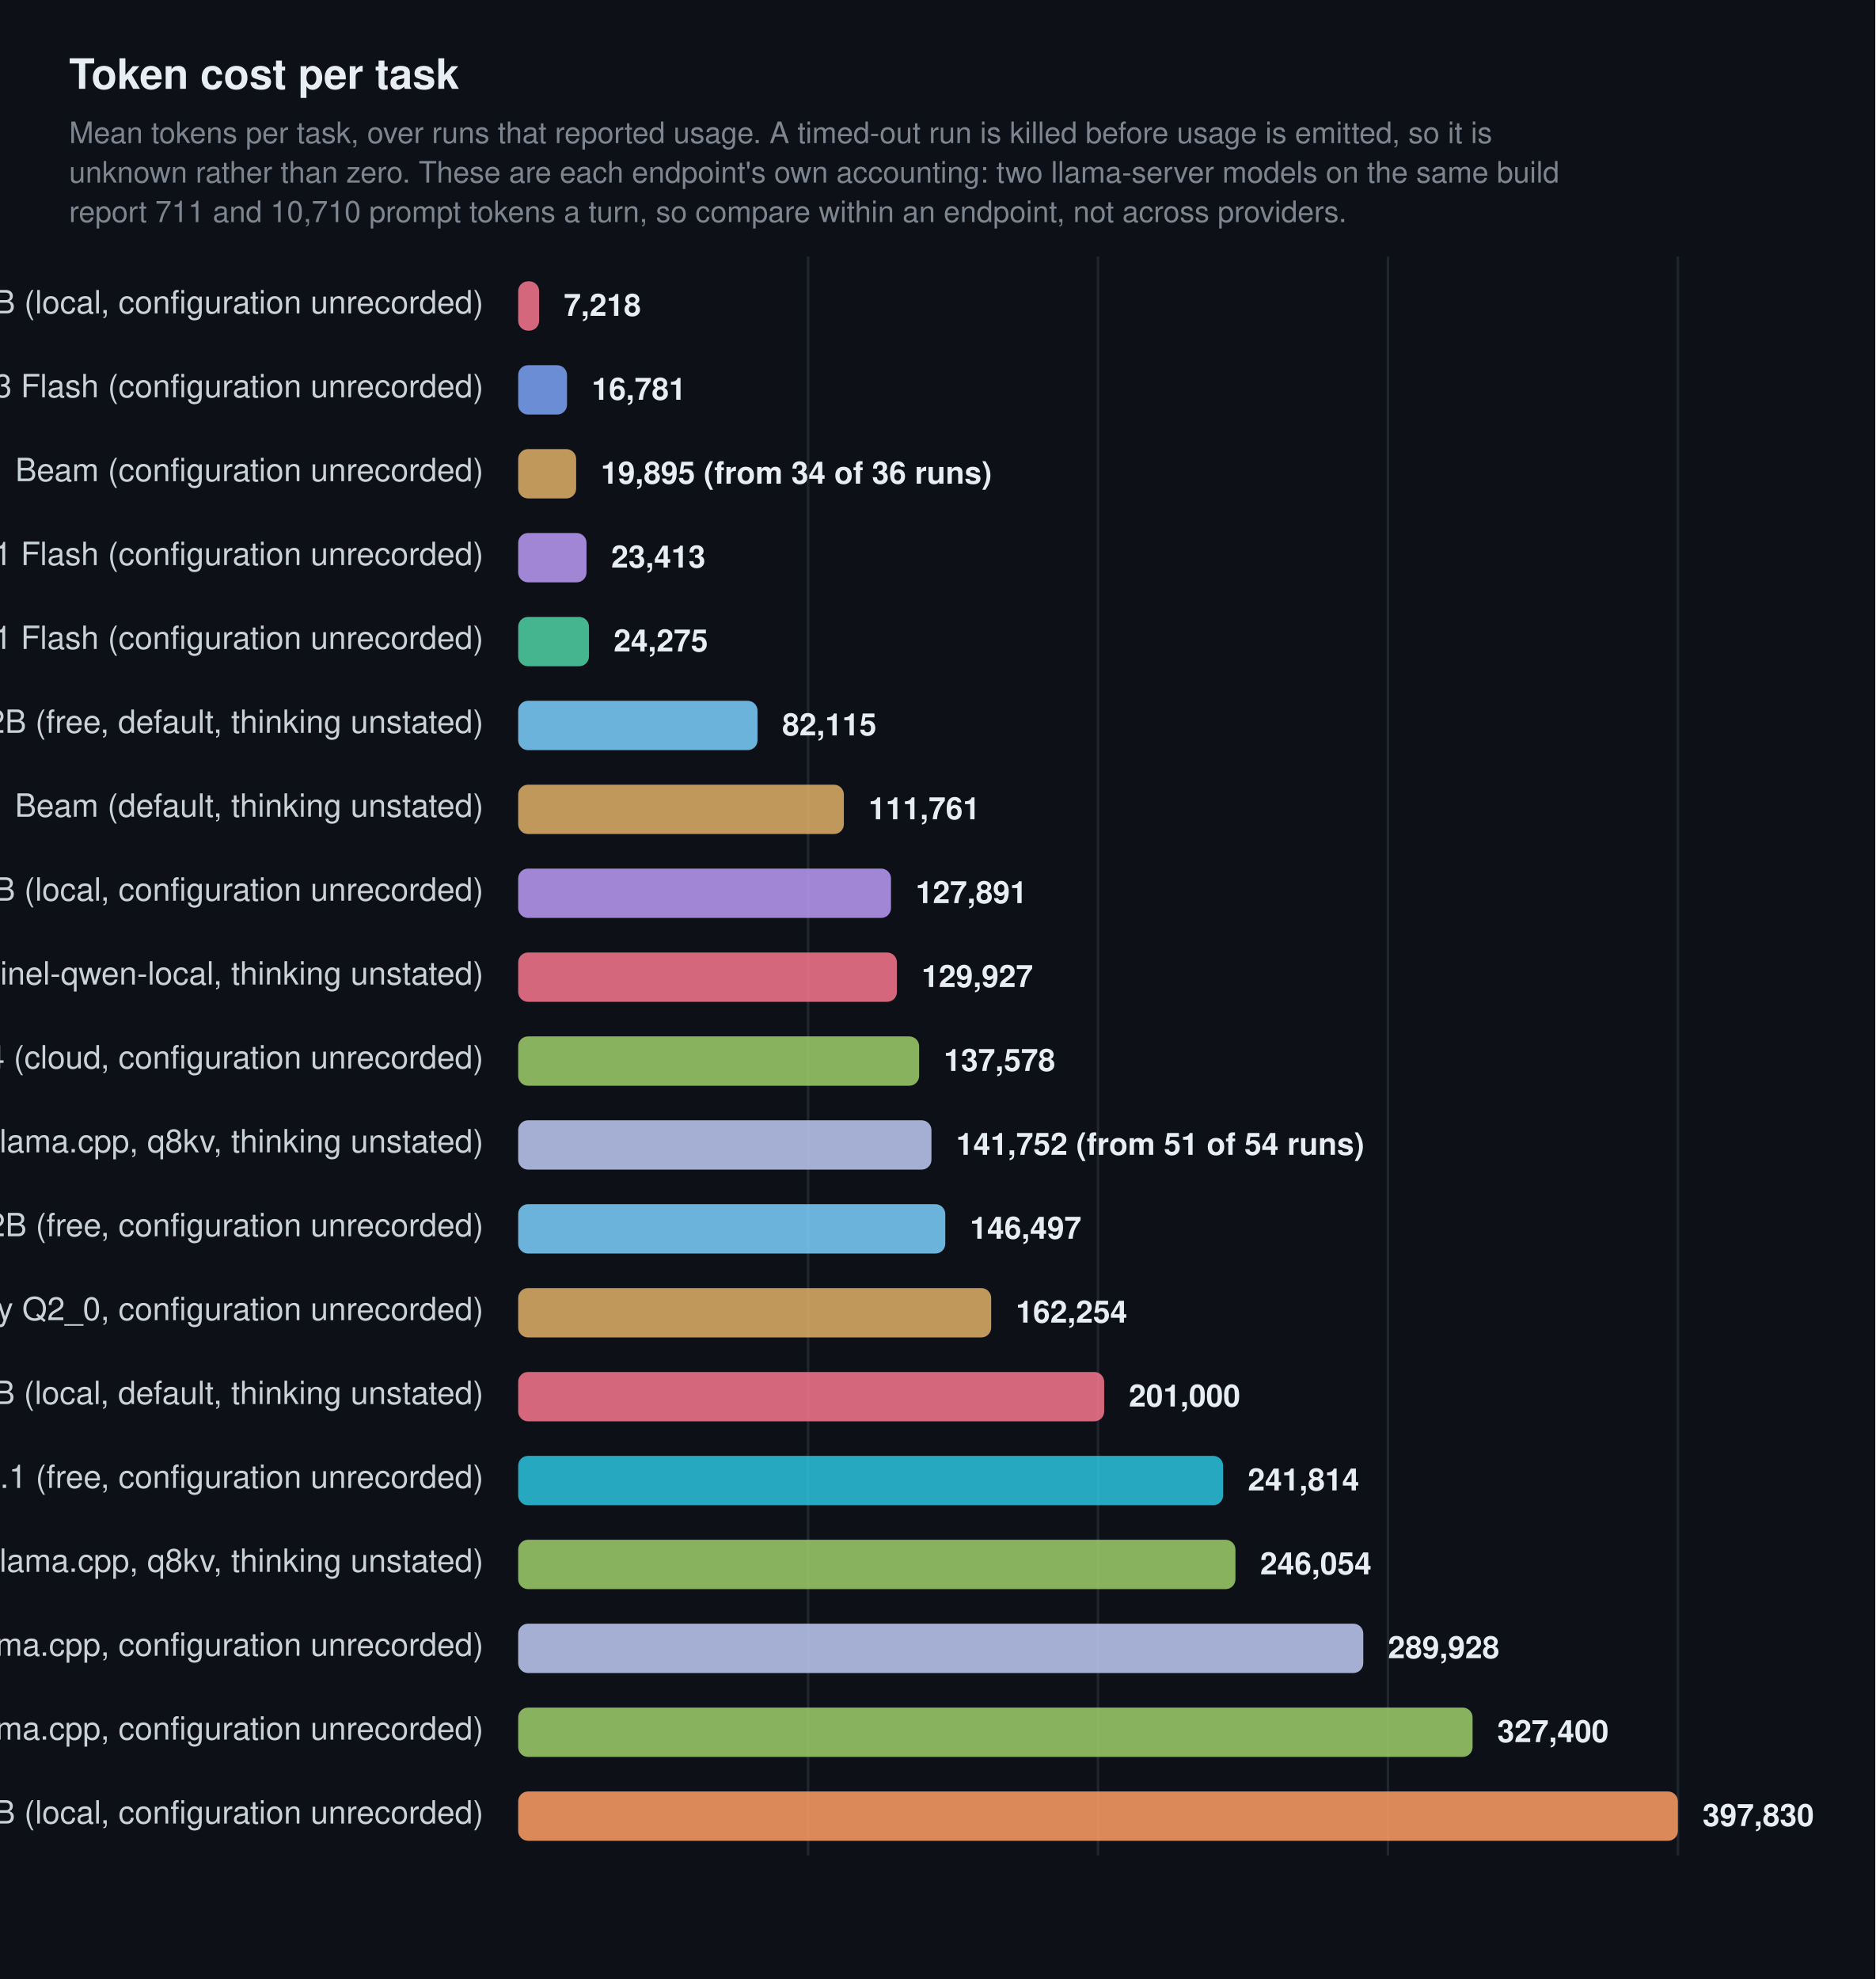
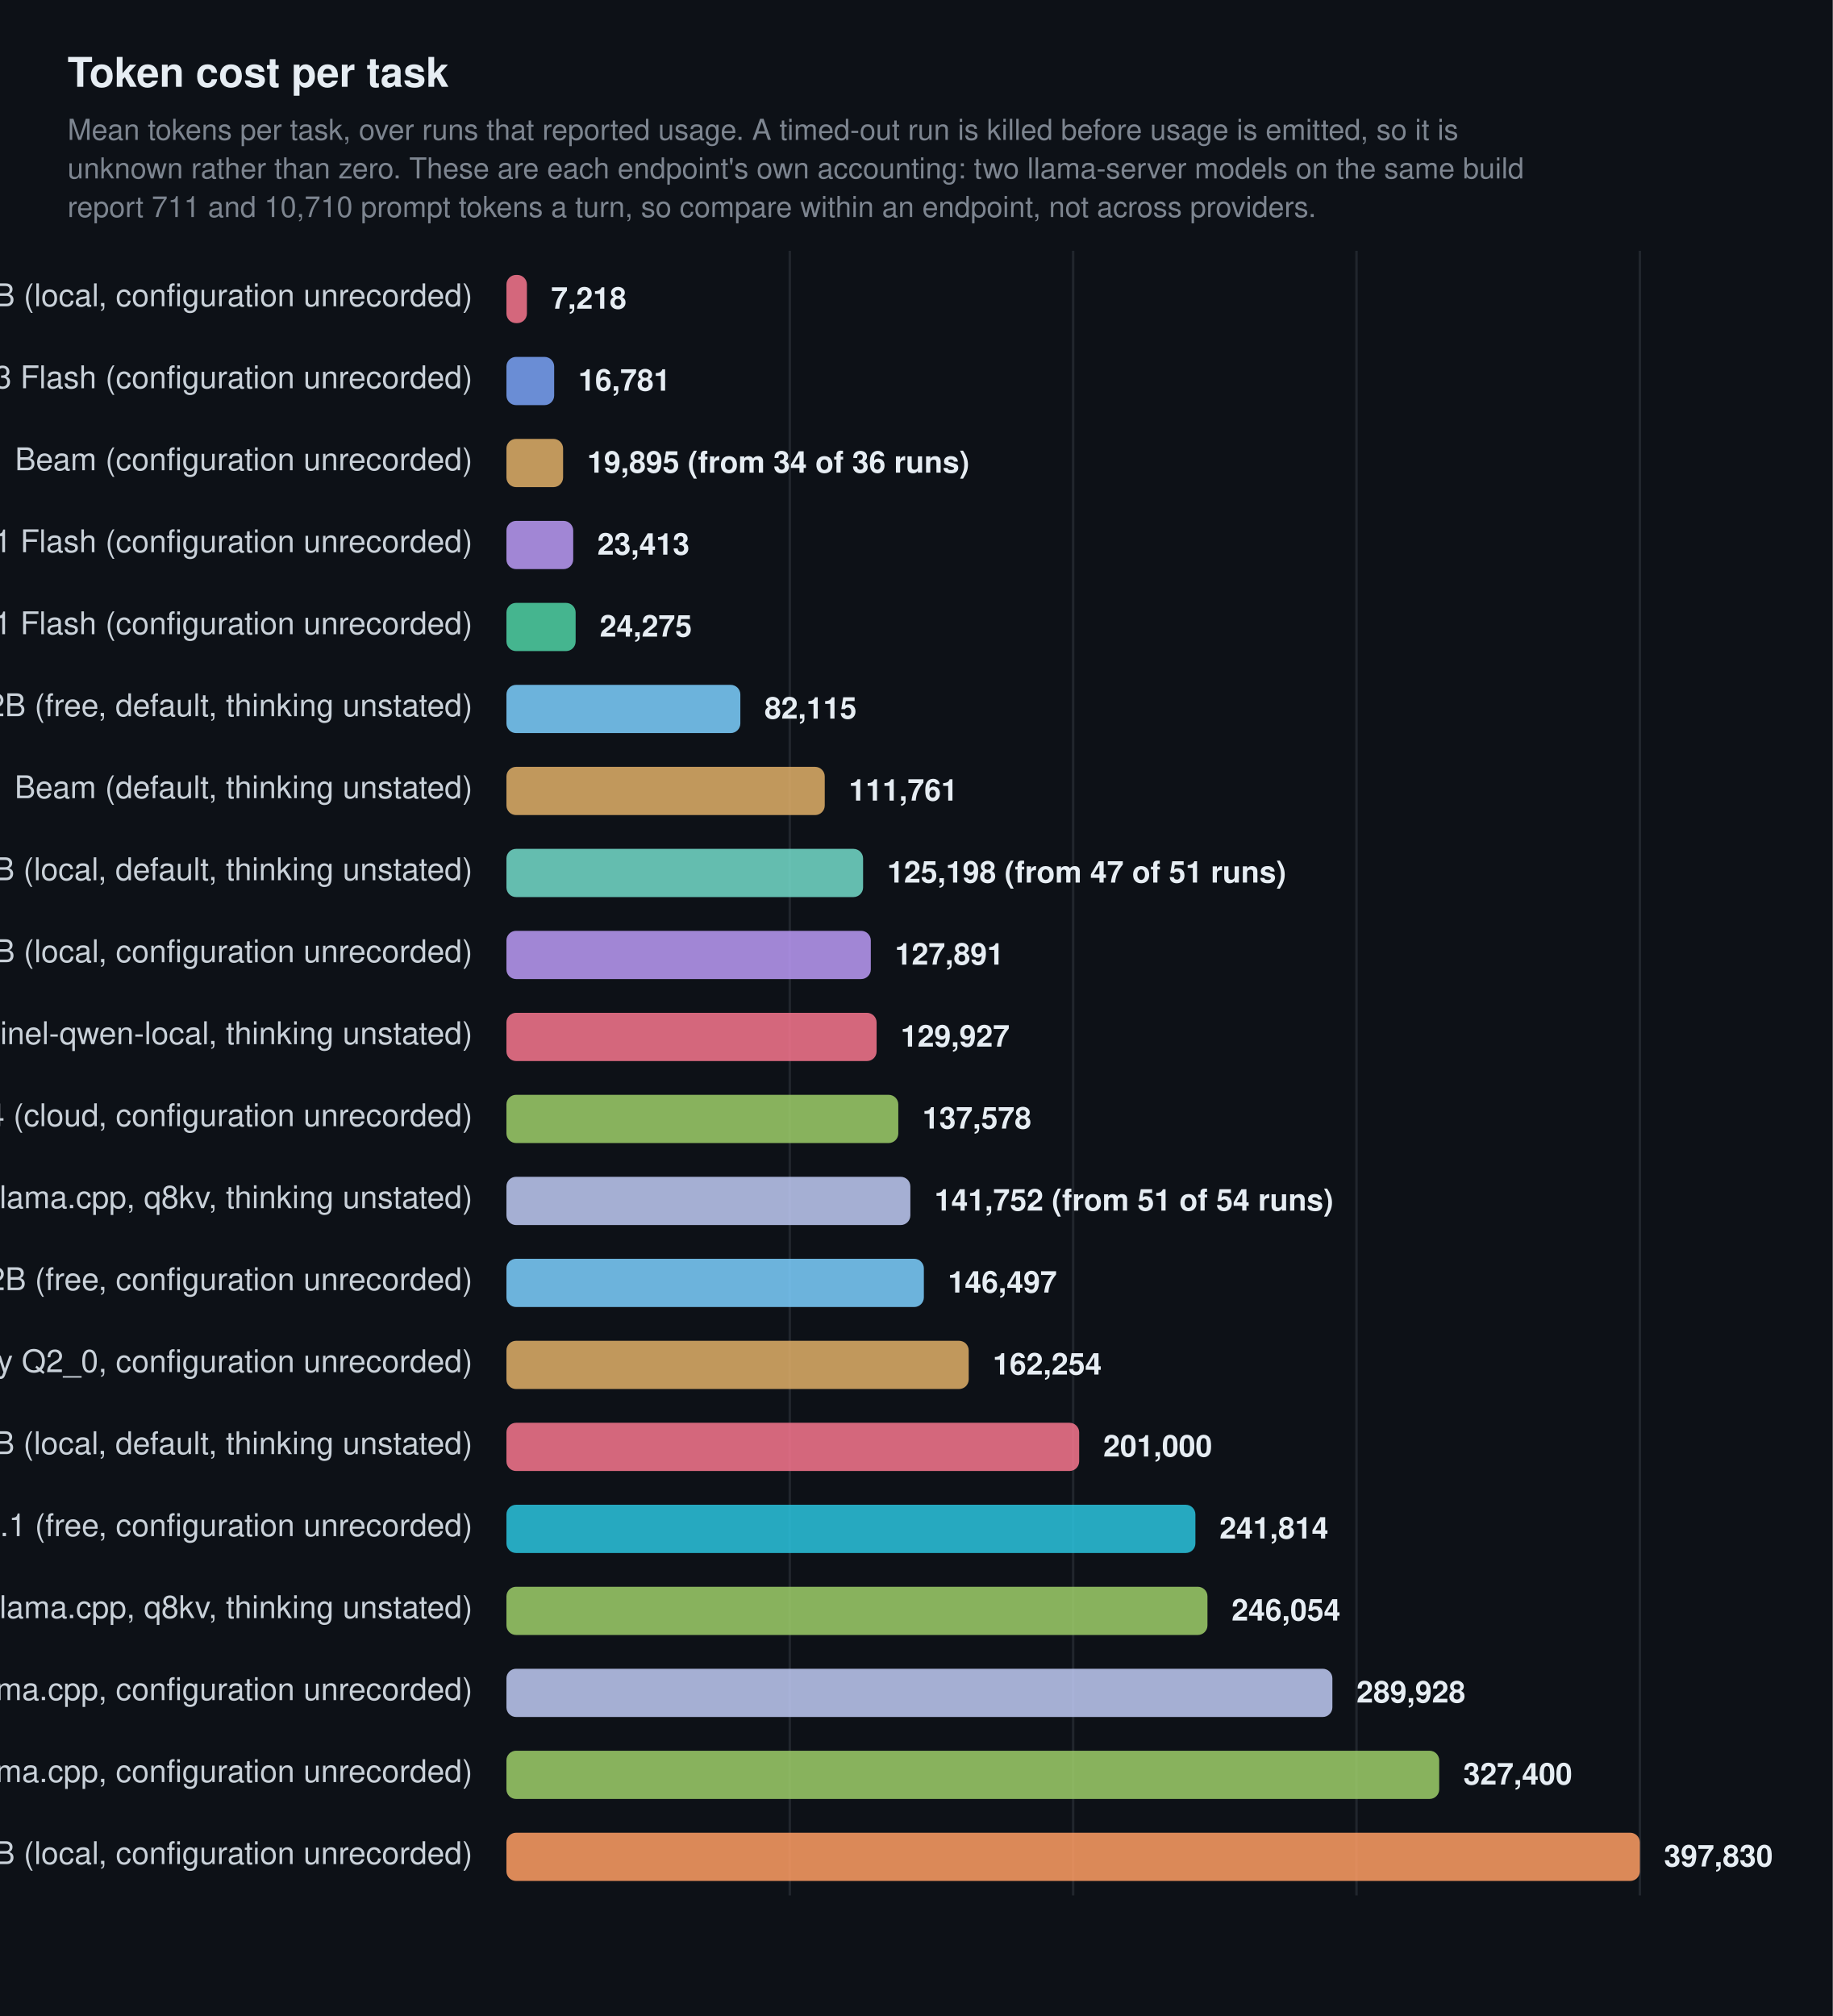
- <svg xmlns="http://www.w3.org/2000/svg" width="760" height="802" viewBox="0 0 760 802" font-family="ui-sans-serif, -apple-system, Segoe UI, Helvetica, Arial, sans-serif">
+ <svg xmlns="http://www.w3.org/2000/svg" width="760" height="836" viewBox="0 0 760 836" font-family="ui-sans-serif, -apple-system, Segoe UI, Helvetica, Arial, sans-serif">
  <rect width="100%" height="100%" fill="#0d1117" />
  <text x="28" y="36" fill="#e6edf3" font-size="17" font-weight="600">Token cost per task</text>
  <text x="28" y="58" fill="#7d8590" font-size="12">Mean tokens per task, over runs that reported usage. A timed-out run is killed before usage is emitted, so it is</text>
  <text x="28" y="74" fill="#7d8590" font-size="12">unknown rather than zero. These are each endpoint's own accounting: two llama-server models on the same build</text>
  <text x="28" y="90" fill="#7d8590" font-size="12">report 711 and 10,710 prompt tokens a turn, so compare within an endpoint, not across providers.</text>
-   <line x1="327.5" y1="104" x2="327.5" y2="752" stroke="#21262d" stroke-width="1" />
-   <line x1="445.0" y1="104" x2="445.0" y2="752" stroke="#21262d" stroke-width="1" />
-   <line x1="562.5" y1="104" x2="562.5" y2="752" stroke="#21262d" stroke-width="1" />
-   <line x1="680.0" y1="104" x2="680.0" y2="752" stroke="#21262d" stroke-width="1" />
+   <line x1="327.5" y1="104" x2="327.5" y2="786" stroke="#21262d" stroke-width="1" />
+   <line x1="445.0" y1="104" x2="445.0" y2="786" stroke="#21262d" stroke-width="1" />
+   <line x1="562.5" y1="104" x2="562.5" y2="786" stroke="#21262d" stroke-width="1" />
+   <line x1="680.0" y1="104" x2="680.0" y2="786" stroke="#21262d" stroke-width="1" />
  <text x="196" y="127" fill="#c9d1d9" font-size="13" text-anchor="end">Qwen3.6 35B (local, configuration unrecorded)</text>
  <rect x="210" y="114" width="8.5" height="20" rx="4" fill="#f7768e" opacity="0.85" />
  <text x="228.5" y="128" fill="#e6edf3" font-size="12.5" font-weight="600">7,218</text>
  <text x="196" y="161" fill="#c9d1d9" font-size="13" text-anchor="end">GLM-5.3 Flash (configuration unrecorded)</text>
  <rect x="210" y="148" width="19.8" height="20" rx="4" fill="#7aa2f7" opacity="0.85" />
  <text x="239.8" y="162" fill="#e6edf3" font-size="12.5" font-weight="600">16,781</text>
  <text x="196" y="195" fill="#c9d1d9" font-size="13" text-anchor="end">Beam (configuration unrecorded)</text>
  <rect x="210" y="182" width="23.5" height="20" rx="4" fill="#e0af68" opacity="0.85" />
  <text x="243.5" y="196" fill="#e6edf3" font-size="12.5" font-weight="600">19,895  (from 34 of 36 runs)</text>
  <text x="196" y="229" fill="#c9d1d9" font-size="13" text-anchor="end">MiniMax M3.1 Flash (configuration unrecorded)</text>
  <rect x="210" y="216" width="27.7" height="20" rx="4" fill="#bb9af7" opacity="0.85" />
  <text x="247.7" y="230" fill="#e6edf3" font-size="12.5" font-weight="600">23,413</text>
  <text x="196" y="263" fill="#c9d1d9" font-size="13" text-anchor="end">DeepSeek V4.1 Flash (configuration unrecorded)</text>
  <rect x="210" y="250" width="28.7" height="20" rx="4" fill="#4fd1a5" opacity="0.85" />
  <text x="248.7" y="264" fill="#e6edf3" font-size="12.5" font-weight="600">24,275</text>
  <text x="196" y="297" fill="#c9d1d9" font-size="13" text-anchor="end">Ornith 1.5 122B (free, default, thinking unstated)</text>
  <rect x="210" y="284" width="97.0" height="20" rx="4" fill="#7dcfff" opacity="0.85" />
  <text x="317.0" y="298" fill="#e6edf3" font-size="12.5" font-weight="600">82,115</text>
  <text x="196" y="331" fill="#c9d1d9" font-size="13" text-anchor="end">Beam (default, thinking unstated)</text>
  <rect x="210" y="318" width="132.0" height="20" rx="4" fill="#e0af68" opacity="0.85" />
  <text x="352.0" y="332" fill="#e6edf3" font-size="12.5" font-weight="600">111,761</text>
-   <text x="196" y="365" fill="#c9d1d9" font-size="13" text-anchor="end">Groot 19B (local, configuration unrecorded)</text>
-   <rect x="210" y="352" width="151.1" height="20" rx="4" fill="#bb9af7" opacity="0.85" />
-   <text x="371.1" y="366" fill="#e6edf3" font-size="12.5" font-weight="600">127,891</text>
-   <text x="196" y="399" fill="#c9d1d9" font-size="13" text-anchor="end">Qwen3.6 35B (local, sentinel-qwen-local, thinking unstated)</text>
-   <rect x="210" y="386" width="153.5" height="20" rx="4" fill="#f7768e" opacity="0.85" />
-   <text x="373.5" y="400" fill="#e6edf3" font-size="12.5" font-weight="600">129,927</text>
-   <text x="196" y="433" fill="#c9d1d9" font-size="13" text-anchor="end">Gemma 4 (cloud, configuration unrecorded)</text>
-   <rect x="210" y="420" width="162.5" height="20" rx="4" fill="#9ece6a" opacity="0.85" />
-   <text x="382.5" y="434" fill="#e6edf3" font-size="12.5" font-weight="600">137,578</text>
-   <text x="196" y="467" fill="#c9d1d9" font-size="13" text-anchor="end">Ornith 1.5 9B (llama.cpp, q8kv, thinking unstated)</text>
-   <rect x="210" y="454" width="167.5" height="20" rx="4" fill="#c0caf5" opacity="0.85" />
-   <text x="387.5" y="468" fill="#e6edf3" font-size="12.5" font-weight="600">141,752  (from 51 of 54 runs)</text>
-   <text x="196" y="501" fill="#c9d1d9" font-size="13" text-anchor="end">Ornith 1.5 122B (free, configuration unrecorded)</text>
-   <rect x="210" y="488" width="173.1" height="20" rx="4" fill="#7dcfff" opacity="0.85" />
-   <text x="393.1" y="502" fill="#e6edf3" font-size="12.5" font-weight="600">146,497</text>
-   <text x="196" y="535" fill="#c9d1d9" font-size="13" text-anchor="end">Bonsai 2 9B (ternary Q2_0, configuration unrecorded)</text>
-   <rect x="210" y="522" width="191.7" height="20" rx="4" fill="#e0af68" opacity="0.85" />
-   <text x="411.7" y="536" fill="#e6edf3" font-size="12.5" font-weight="600">162,254</text>
-   <text x="196" y="569" fill="#c9d1d9" font-size="13" text-anchor="end">GLM-4.7-Flash 30B (local, default, thinking unstated)</text>
-   <rect x="210" y="556" width="237.5" height="20" rx="4" fill="#f7768e" opacity="0.85" />
-   <text x="457.5" y="570" fill="#e6edf3" font-size="12.5" font-weight="600">201,000</text>
-   <text x="196" y="603" fill="#c9d1d9" font-size="13" text-anchor="end">Laguna S 2.1 (free, configuration unrecorded)</text>
-   <rect x="210" y="590" width="285.7" height="20" rx="4" fill="#2ac3de" opacity="0.85" />
-   <text x="505.7" y="604" fill="#e6edf3" font-size="12.5" font-weight="600">241,814</text>
-   <text x="196" y="637" fill="#c9d1d9" font-size="13" text-anchor="end">LFM3 1.7B (llama.cpp, q8kv, thinking unstated)</text>
-   <rect x="210" y="624" width="290.7" height="20" rx="4" fill="#9ece6a" opacity="0.85" />
-   <text x="510.7" y="638" fill="#e6edf3" font-size="12.5" font-weight="600">246,054</text>
-   <text x="196" y="671" fill="#c9d1d9" font-size="13" text-anchor="end">Ornith 1.5 9B (llama.cpp, configuration unrecorded)</text>
-   <rect x="210" y="658" width="342.5" height="20" rx="4" fill="#c0caf5" opacity="0.85" />
-   <text x="562.5" y="672" fill="#e6edf3" font-size="12.5" font-weight="600">289,928</text>
-   <text x="196" y="705" fill="#c9d1d9" font-size="13" text-anchor="end">LFM3 1.7B (llama.cpp, configuration unrecorded)</text>
-   <rect x="210" y="692" width="386.8" height="20" rx="4" fill="#9ece6a" opacity="0.85" />
-   <text x="606.8" y="706" fill="#e6edf3" font-size="12.5" font-weight="600">327,400</text>
-   <text x="196" y="739" fill="#c9d1d9" font-size="13" text-anchor="end">Nemotron 3.5 Lightning 30B (local, configuration unrecorded)</text>
-   <rect x="210" y="726" width="470.0" height="20" rx="4" fill="#ff9e64" opacity="0.85" />
-   <text x="690.0" y="740" fill="#e6edf3" font-size="12.5" font-weight="600">397,830</text>
+   <text x="196" y="365" fill="#c9d1d9" font-size="13" text-anchor="end">Logics-SWE Qwen3.6 35B (local, default, thinking unstated)</text>
+   <rect x="210" y="352" width="147.9" height="20" rx="4" fill="#73daca" opacity="0.85" />
+   <text x="367.9" y="366" fill="#e6edf3" font-size="12.5" font-weight="600">125,198  (from 47 of 51 runs)</text>
+   <text x="196" y="399" fill="#c9d1d9" font-size="13" text-anchor="end">Groot 19B (local, configuration unrecorded)</text>
+   <rect x="210" y="386" width="151.1" height="20" rx="4" fill="#bb9af7" opacity="0.85" />
+   <text x="371.1" y="400" fill="#e6edf3" font-size="12.5" font-weight="600">127,891</text>
+   <text x="196" y="433" fill="#c9d1d9" font-size="13" text-anchor="end">Qwen3.6 35B (local, sentinel-qwen-local, thinking unstated)</text>
+   <rect x="210" y="420" width="153.5" height="20" rx="4" fill="#f7768e" opacity="0.85" />
+   <text x="373.5" y="434" fill="#e6edf3" font-size="12.5" font-weight="600">129,927</text>
+   <text x="196" y="467" fill="#c9d1d9" font-size="13" text-anchor="end">Gemma 4 (cloud, configuration unrecorded)</text>
+   <rect x="210" y="454" width="162.5" height="20" rx="4" fill="#9ece6a" opacity="0.85" />
+   <text x="382.5" y="468" fill="#e6edf3" font-size="12.5" font-weight="600">137,578</text>
+   <text x="196" y="501" fill="#c9d1d9" font-size="13" text-anchor="end">Ornith 1.5 9B (llama.cpp, q8kv, thinking unstated)</text>
+   <rect x="210" y="488" width="167.5" height="20" rx="4" fill="#c0caf5" opacity="0.85" />
+   <text x="387.5" y="502" fill="#e6edf3" font-size="12.5" font-weight="600">141,752  (from 51 of 54 runs)</text>
+   <text x="196" y="535" fill="#c9d1d9" font-size="13" text-anchor="end">Ornith 1.5 122B (free, configuration unrecorded)</text>
+   <rect x="210" y="522" width="173.1" height="20" rx="4" fill="#7dcfff" opacity="0.85" />
+   <text x="393.1" y="536" fill="#e6edf3" font-size="12.5" font-weight="600">146,497</text>
+   <text x="196" y="569" fill="#c9d1d9" font-size="13" text-anchor="end">Bonsai 2 9B (ternary Q2_0, configuration unrecorded)</text>
+   <rect x="210" y="556" width="191.7" height="20" rx="4" fill="#e0af68" opacity="0.85" />
+   <text x="411.7" y="570" fill="#e6edf3" font-size="12.5" font-weight="600">162,254</text>
+   <text x="196" y="603" fill="#c9d1d9" font-size="13" text-anchor="end">GLM-4.7-Flash 30B (local, default, thinking unstated)</text>
+   <rect x="210" y="590" width="237.5" height="20" rx="4" fill="#f7768e" opacity="0.85" />
+   <text x="457.5" y="604" fill="#e6edf3" font-size="12.5" font-weight="600">201,000</text>
+   <text x="196" y="637" fill="#c9d1d9" font-size="13" text-anchor="end">Laguna S 2.1 (free, configuration unrecorded)</text>
+   <rect x="210" y="624" width="285.7" height="20" rx="4" fill="#2ac3de" opacity="0.85" />
+   <text x="505.7" y="638" fill="#e6edf3" font-size="12.5" font-weight="600">241,814</text>
+   <text x="196" y="671" fill="#c9d1d9" font-size="13" text-anchor="end">LFM3 1.7B (llama.cpp, q8kv, thinking unstated)</text>
+   <rect x="210" y="658" width="290.7" height="20" rx="4" fill="#9ece6a" opacity="0.85" />
+   <text x="510.7" y="672" fill="#e6edf3" font-size="12.5" font-weight="600">246,054</text>
+   <text x="196" y="705" fill="#c9d1d9" font-size="13" text-anchor="end">Ornith 1.5 9B (llama.cpp, configuration unrecorded)</text>
+   <rect x="210" y="692" width="342.5" height="20" rx="4" fill="#c0caf5" opacity="0.85" />
+   <text x="562.5" y="706" fill="#e6edf3" font-size="12.5" font-weight="600">289,928</text>
+   <text x="196" y="739" fill="#c9d1d9" font-size="13" text-anchor="end">LFM3 1.7B (llama.cpp, configuration unrecorded)</text>
+   <rect x="210" y="726" width="386.8" height="20" rx="4" fill="#9ece6a" opacity="0.85" />
+   <text x="606.8" y="740" fill="#e6edf3" font-size="12.5" font-weight="600">327,400</text>
+   <text x="196" y="773" fill="#c9d1d9" font-size="13" text-anchor="end">Nemotron 3.5 Lightning 30B (local, configuration unrecorded)</text>
+   <rect x="210" y="760" width="470.0" height="20" rx="4" fill="#ff9e64" opacity="0.85" />
+   <text x="690.0" y="774" fill="#e6edf3" font-size="12.5" font-weight="600">397,830</text>
</svg>
